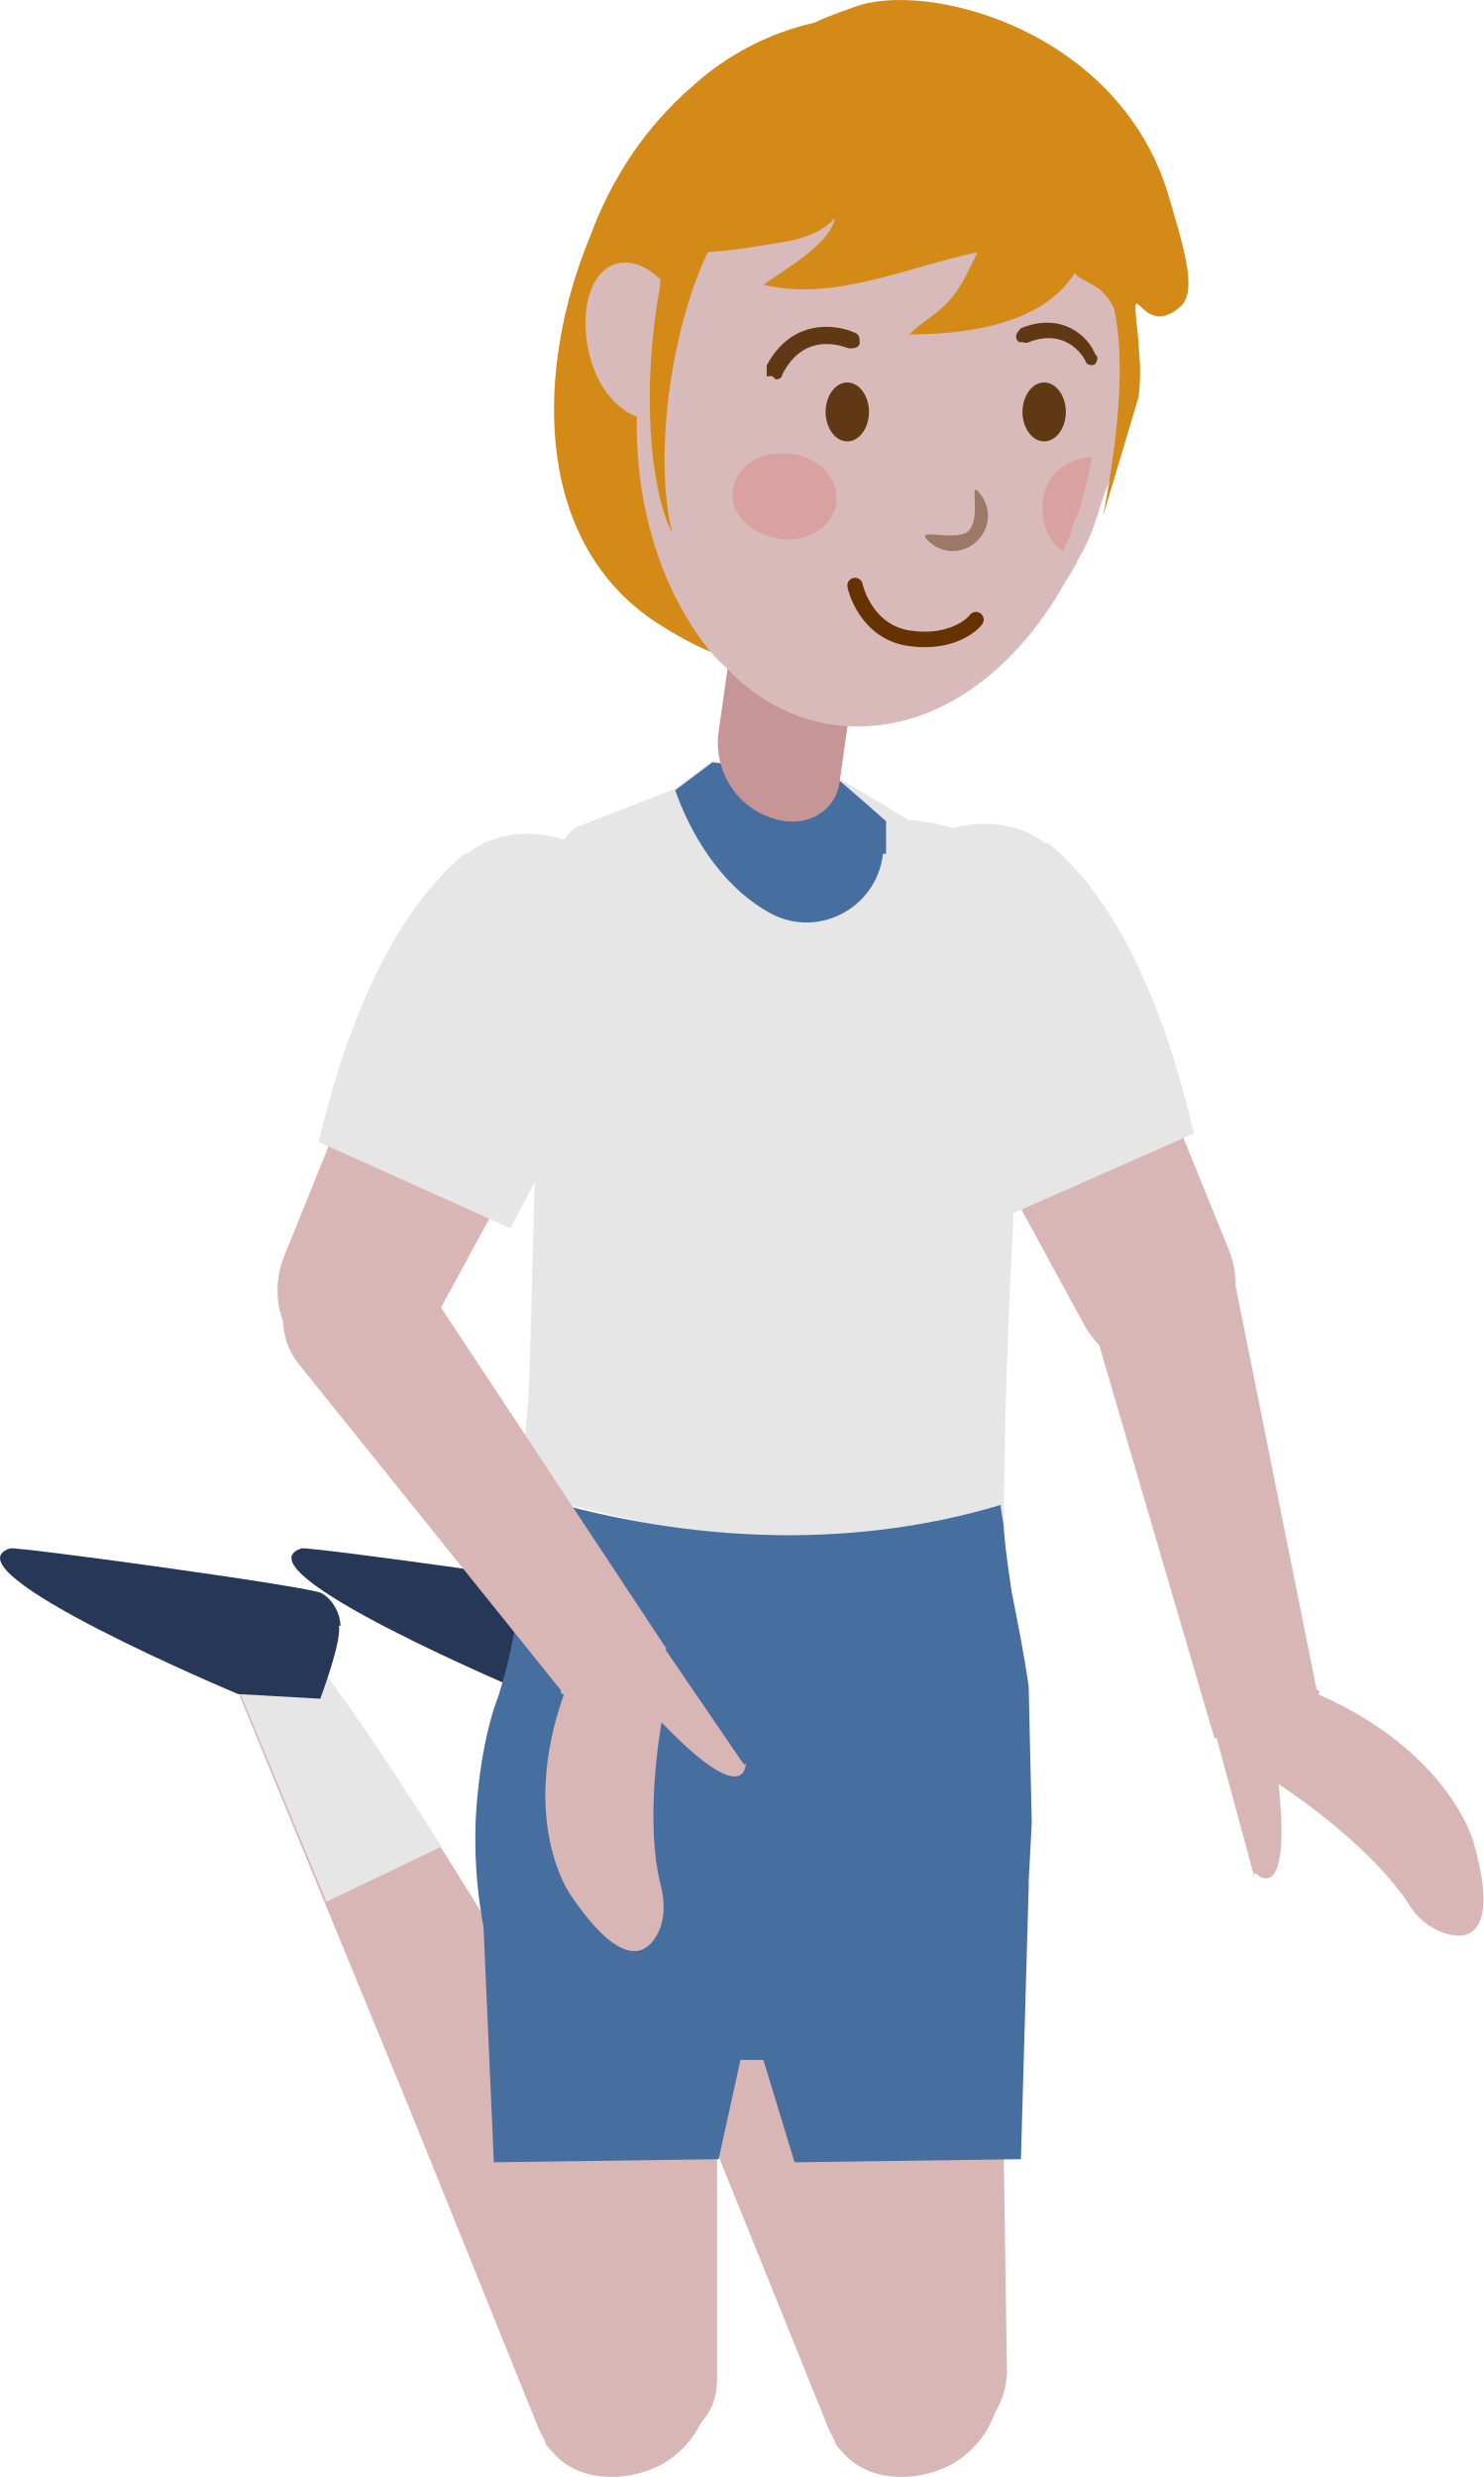
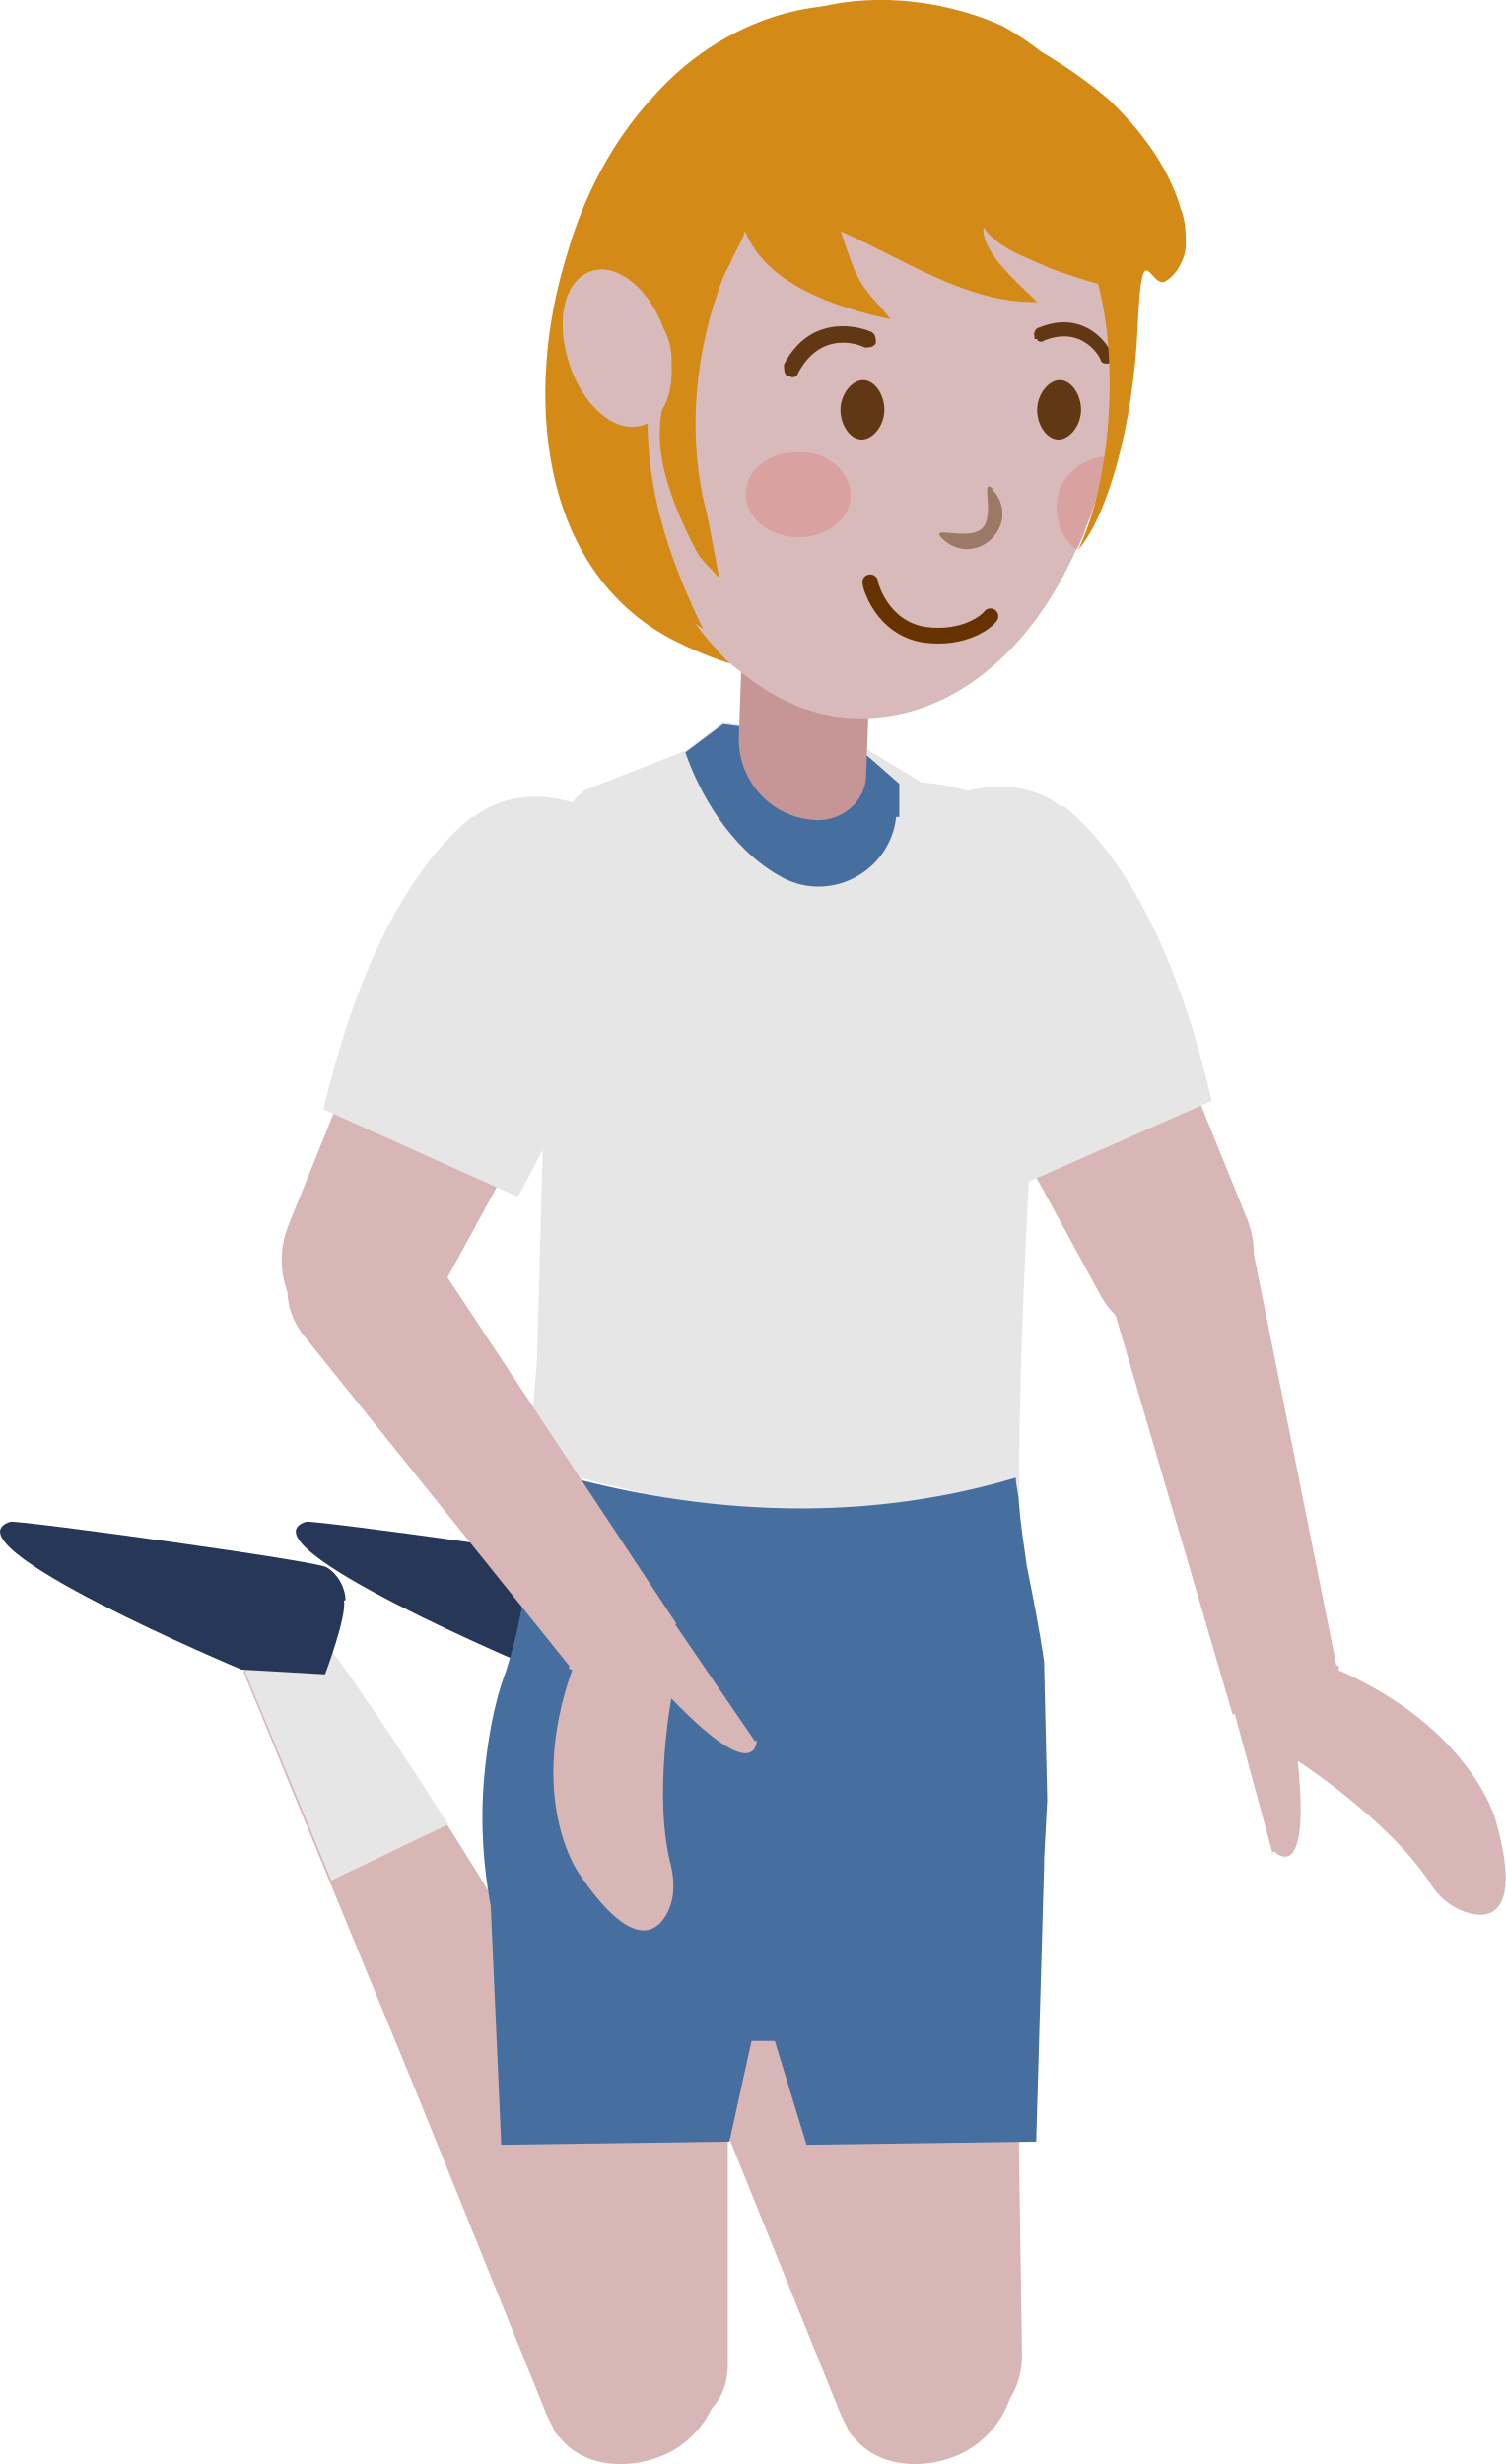
- <svg xmlns="http://www.w3.org/2000/svg" id="Layer_2" data-name="Layer 2" viewBox="0 0 95.7 159.77">
+ <svg xmlns="http://www.w3.org/2000/svg" id="Layer_2" data-name="Layer 2" viewBox="0 0 95.7 156.61">
  <defs>
    <style>
      .cls-1, .cls-2 {
        fill: #603813;
      }

      .cls-3 {
        fill: #273758;
      }

      .cls-4 {
        fill: #e6e6e6;
      }

      .cls-5 {
        fill: #c69696;
      }

      .cls-6 {
        fill: #d9a2a0;
      }

+       .cls-7, .cls-8, .cls-2 {
+         isolation: isolate;
+       }
+ 
      .cls-7, .cls-2 {
-         isolation: isolate;
        opacity: .5;
      }

-       .cls-7, .cls-8 {
+       .cls-7, .cls-9 {
        fill: #d9baba;
      }

-       .cls-9 {
+       .cls-10 {
        fill: #d9b6b6;
      }

-       .cls-10 {
+       .cls-11 {
        fill: #466e9f;
      }

-       .cls-11 {
+       .cls-12 {
        fill: none;
        stroke: #630;
        stroke-linecap: round;
        stroke-miterlimit: 10;
      }

-       .cls-12 {
+       .cls-13 {
        fill: #d38a17;
      }
    </style>
  </defs>
  <g id="Layer_1-2" data-name="Layer 1">
-     <g id="german-boy-right-kneeling">
-       <g>
-         <path class="cls-9" d="M54.36,131.07c-7-12.1-15.3-24.5-15.8-24.2l-4.4,2.5,11.1,27,8.2,20.3.4.8c0,.2.3.5.5.7,1.5,1.8,4.5,2.1,7,.8,2.5-1.4,3.7-4.3,2.8-6.6-.3-.5-.4-1.2-.6-1.8-1.3-4.7-5-12-9.4-19.4h0v-.2h.2v.1Z" />
-         <path class="cls-4" d="M47.16,119.07c-4.5-7.1-8.2-12.4-8.5-12.2l-4.4,2.5,5.5,13.3,7.5-3.6h-.1Z" />
-         <path class="cls-3" d="M40.76,104.87c0-.8-.5-1.7-1.2-2.1-.5-.4-19.5-3-20.1-2.9-4.4,1.4,14.7,9.4,14.7,9.4l5.3.3s1.4-3.7,1.2-4.7h.1Z" />
-         <path class="cls-9" d="M58.56,158.17c3.5,0,6.3-1.8,6.4-5.2l-.2-13.4.8-17.5v-.2c0-4.3-3.5-7.9-7.9-8.1-4.4,0-8.2,3.4-8.2,7.8l1.6,18.2,1.1,12.4c.3,3.3,3.1,5.9,6.3,5.9h.2l-.1.1Z" />
-         <path class="cls-10" d="M51.36,139.47l14.5-.2.5-17.5h0c0-4.3-4-8.2-8.4-8.4-4.4,0-12,3.9-12.1,8.4l5.4,17.7h.1Z" />
-       </g>
-       <g>
-         <path class="cls-9" d="M35.66,131.07c-7-12.1-15.3-24.5-15.8-24.2l-4.4,2.5,11.1,27,8.2,20.3.4.8c0,.2.3.5.5.7,1.5,1.8,4.5,2.1,7,.8,2.5-1.4,3.7-4.3,2.8-6.6-.3-.5-.4-1.2-.6-1.8-1.3-4.7-5-12-9.4-19.4h0v-.2h.2v.1Z" />
-         <path class="cls-4" d="M28.46,119.07c-4.5-7.1-8.2-12.4-8.5-12.2l-4.4,2.5,5.5,13.3,7.5-3.6h-.1Z" />
-         <path class="cls-3" d="M21.96,104.87c0-.8-.5-1.7-1.2-2.1-.5-.4-19.5-3-20.1-2.9-4.4,1.4,14.7,9.4,14.7,9.4l5.3.3s1.4-3.7,1.2-4.7h.1Z" />
-         <path class="cls-9" d="M40.16,157.77c3.5,0,6.1-1.1,6.1-4.4v-14.1l.8-17.5v-.2c0-4.3-3.5-7.9-7.9-8.1-4.4,0-8.2,3.4-8.2,7.8l1.6,18.2,1.1,13.7c.3,3.3,3,4.7,6.3,4.7h.2v-.1Z" />
-         <path class="cls-10" d="M31.86,139.47l14.5-.2,3.3-15-.4-3.1c0-4.3-5.6-7.5-10-7.7-4.4,0-8.2,3.4-8.2,7.8l.8,18.2h0Z" />
-       </g>
-       <path class="cls-4" d="M64.76,98.97c0-7.3.3-14.6.7-22l.5-8.2c.3-5.6,3.6-14.9-7.4-15.9-2.1-1.3-4.5-2.7-4.5-2.7l-8.1-1.1-2.4,1.8-6.4,2.5c-2.4,1.8-2.5,6.3-2.3,9.3l-.7,25.9c0,1.6-.5,5.9-.6,7.6.3,0,2.1.6,4.4,1.2,9.5,2.3,17.3,3.4,26.5,1.5h.3v.1Z" />
-       <path class="cls-10" d="M66.56,117.57l-.2-8.8c-.3-2.1-.7-4.1-1.1-6.1-.2-1.4-.4-2.7-.5-4,0-.5-.2-1.1-.2-1.6-10,3-20.8,2.4-31-.8v1.4c.3,4-.2,7.9-1.4,11.7-.8,2.1-1.2,4.6-1.4,6.9-.5,6.1,1.1,10.7,1.1,10.7h0l14.9,5.9h4.3l15-5.9" />
-       <g id="arm51">
-         <path class="cls-9" d="M23.56,80.24h0c1.52.1,2.71.91,3.58,2.12l15.85,23.98-6.52,3.04-17.16-21.35c-2.61-3.24,0-8.09,4.24-7.79h0Z" />
-         <path class="cls-9" d="M48,113.83l-5.32-7.79-6.52,3.04s0,.2.22.2c-2.93,8.3.43,12.95.43,12.95,3.15,4.65,4.78,3.95,5.54,2.63.54-.91.54-2.02.33-3.04-1.19-4.35,0-10.72,0-10.72,5.54,5.77,5.43,2.63,5.43,2.63h0l-.11.1Z" />
-         <path class="cls-9" d="M22.82,88.67h0c-3.51-.14-5.88-3.94-4.54-7.51l8.84-21.91c1.35-3.46,4.97-5.23,8.23-3.97h0c3.87,1.53,5.48,6.26,3.45,10.06l-11.29,20.72c-.92,1.74-2.78,2.83-4.68,2.71h0v-.1Z" />
-         <path class="cls-4" d="M30.04,55.02c-3,2.43-6.87,7.61-9.48,18.64l12.36,5.56s8.44-15.19,7.38-21.05c-.78-4.07-6.86-5.8-10.24-3.05h0v-.1Z" />
-       </g>
-       <g id="arm52">
-         <path class="cls-9" d="M70.59,79.23h0c-.94,1.17-1.11,2.62-.66,4.19l8.42,28.72,6.71-2.54-5.59-27.85c-.85-4.28-6.37-5.87-8.95-2.44l.07-.08h0Z" />
-         <path class="cls-9" d="M80.91,121.04l-2.58-9.51,6.71-2.54s.16.15.01.3c8.48,3.74,10,9.51,10,9.51,1.59,5.54-.05,6.36-1.58,5.97-1.07-.26-2.01-.98-2.58-1.94-2.66-4.06-8.41-7.76-8.41-7.76.86,8.21-1.51,5.74-1.51,5.74l-.15.16.08.07Z" />
-         <path class="cls-9" d="M74.75,88.21h0c3.62-.19,5.94-3.97,4.54-7.55l-8.95-22.05c-1.3-3.48-5-5.3-8.28-3.98h0c-3.89,1.48-5.47,6.3-3.39,10.12l11.32,20.79c1,1.76,2.75,2.76,4.75,2.68h0Z" />
-         <path class="cls-4" d="M67.58,54.34c3.06,2.48,6.87,7.71,9.44,18.77l-12.44,5.49s-8.53-15.32-7.4-21.06c.73-4.06,6.95-5.81,10.3-3.11h0l.11-.09Z" />
-       </g>
-       <path class="cls-10" d="M56.96,55.07c-.4,3.6-4.4,5.6-7.5,3.7-3.1-1.8-5-5.2-5.9-7.8l2.4-1.8,8.1,1.1s1.3,1.1,3.1,2.7v2.1h-.2,0Z" />
-       <g>
-         <path class="cls-12" d="M62.56,8.37c-.5-2.1-1.5-4-2.7-5.5.2-.2.3-.4.5-.6-.8-.5-1.8-.9-2.7-1-4.7-.7-9.6,1.2-13,4.3-3,2.6-5.2,5.9-6.6,9.7-3.4,8.2-3.9,19.5,4.3,24.9,2.2,1.4,5,2.9,7.5,2.6,2.7-.3,4.8-2.1,6.3-4.4,2.7-4.2,4.7-9.6,6.1-14.4,1.2-5,1.8-10.4.4-15.6h-.2.1Z" />
-         <path class="cls-5" d="M50.66,52.97h0c-2.8-.4-4.7-3-4.3-5.8l1.4-9.8,8.1,1.1-1.7,12c-.2,1.6-1.7,2.7-3.4,2.5h-.1Z" />
-         <path class="cls-8" d="M72.26,27.17c0,1-.2,2-.5,2.8,0,.6-.2,1.2-.5,1.8-.5,1.6-.9,3-1.7,4.3-.2.5-.5.9-.8,1.4-3.5,6.3-9,10-14.8,9.3-2.7-.3-5.3-1.7-7.2-3.8-.5-.4-.9-.9-1.3-1.4-3.4-4.5-5.1-11.1-4.1-18.2,1.6-11.9,9.6-20.7,18.1-19.6,1.2.2,2.4.5,3.6,1.1,6.4,3.2,10.4,12.4,9.1,22.5h0v-.2h.1Z" />
-         <path class="cls-7" d="M47.06,42.97h-.2c-.5-.5-.9-.9-1.3-1.5-3.4-4.5-5.1-11.1-4.1-18.1,1.6-11.9,9.6-20.7,18.1-19.6,1.2.2,2.4.5,3.6,1.1-7.3,4.3-20.7,16.5-16.2,38.3h0v-.2h.1Z" />
-         <g>
-           <path class="cls-1" d="M50.06,24.47s.4,0,.4-.3c1.5-3,4.2-1.7,4.3-1.7.3,0,.6,0,.7-.3,0-.3,0-.6-.3-.7-1.3-.6-4.1-.9-5.7,2.1v.7h.4c0,.1.2.2.2.2h0Z" />
-           <path class="cls-1" d="M65.96,22.07s.3.1.4,0c2.6-1,3.7,1.2,3.7,1.3s.4.3.6.1c0,0,.3-.4,0-.6-.4-1.1-2.1-2.8-4.8-1.7,0,0-.4.4-.3.6h0c0,.2.2.3.2.3h.2,0Z" />
-           <path class="cls-1" d="M53.26,26.57c0,1,.6,1.9,1.4,1.9s1.4-.9,1.4-1.9-.6-1.9-1.4-1.9-1.4.9-1.4,1.9Z" />
-           <path class="cls-1" d="M65.96,26.57c0,1,.6,1.9,1.4,1.9s1.4-.9,1.4-1.9-.6-1.9-1.4-1.9-1.4.9-1.4,1.9Z" />
-           <path class="cls-11" d="M55.16,37.77c0,.1.7,3,3.5,3.4,2.7.4,4.1-.9,4.3-1.2" />
-           <path class="cls-2" d="M63.06,31.67c.9.9.9,2.3,0,3.2s-2.3.9-3.2,0,1.7.1,2.6-.6c.9-.9,0-3.4.7-2.5h0l-.1-.1Z" />
-           <path class="cls-6" d="M70.46,29.47c-.4,1.7-.6,3.1-1.3,4.5,0,.6-.4,1-.6,1.6-.9-.6-1.4-1.8-1.3-3,0-1.7,1.4-3,3.1-3.1h.1Z" />
-           <path class="cls-6" d="M50.76,29.27c1.8,0,3.3,1.4,3.2,3s-1.7,2.7-3.5,2.5-3.3-1.4-3.2-3,1.7-2.7,3.5-2.5Z" />
+     <g class="cls-8">
+       <g id="Layer_1-3" data-name="Layer 1">
+         <g id="german-boy-right-kneeling">
+           <g>
+             <path class="cls-10" d="M54.36,127.92c-7-12.1-15.3-24.5-15.8-24.2l-4.4,2.5,11.1,27,8.2,20.3.4.8c0,.2.3.5.5.7,1.5,1.8,4.5,2.1,7,.8,2.5-1.4,3.7-4.3,2.8-6.6-.3-.5-.4-1.2-.6-1.8-1.3-4.7-5-12-9.4-19.4h0v-.2h.2v.1h0Z" />
+             <path class="cls-4" d="M47.16,115.92c-4.5-7.1-8.2-12.4-8.5-12.2l-4.4,2.5,5.5,13.3,7.5-3.6h-.1Z" />
+             <path class="cls-3" d="M40.76,101.72c0-.8-.5-1.7-1.2-2.1-.5-.4-19.5-3-20.1-2.9-4.4,1.4,14.7,9.4,14.7,9.4l5.3.3s1.4-3.7,1.2-4.7h.1Z" />
+             <path class="cls-10" d="M58.56,155.02c3.5,0,6.3-1.8,6.4-5.2l-.2-13.4.8-17.5v-.2c0-4.3-3.5-7.9-7.9-8.1-4.4,0-8.2,3.4-8.2,7.8l1.6,18.2,1.1,12.4c.3,3.3,3.1,5.9,6.3,5.9h.2l-.1.1h0Z" />
+             <path class="cls-11" d="M51.36,136.32l14.5-.2.5-17.5h0c0-4.3-4-8.2-8.4-8.4-4.4,0-12,3.9-12.1,8.4l5.4,17.7h.1Z" />
+           </g>
+           <g>
+             <path class="cls-10" d="M35.66,127.92c-7-12.1-15.3-24.5-15.8-24.2l-4.4,2.5,11.1,27,8.2,20.3.4.8c0,.2.3.5.5.7,1.5,1.8,4.5,2.1,7,.8,2.5-1.4,3.7-4.3,2.8-6.6-.3-.5-.4-1.2-.6-1.8-1.3-4.7-5-12-9.4-19.4h0v-.2h.2v.1h0Z" />
+             <path class="cls-4" d="M28.46,115.92c-4.5-7.1-8.2-12.4-8.5-12.2l-4.4,2.5,5.5,13.3,7.5-3.6h-.1Z" />
+             <path class="cls-3" d="M21.96,101.72c0-.8-.5-1.7-1.2-2.1-.5-.4-19.5-3-20.1-2.9-4.4,1.4,14.7,9.4,14.7,9.4l5.3.3s1.4-3.7,1.2-4.7h.1Z" />
+             <path class="cls-10" d="M40.16,154.62c3.5,0,6.1-1.1,6.1-4.4v-14.1l.8-17.5v-.2c0-4.3-3.5-7.9-7.9-8.1-4.4,0-8.2,3.4-8.2,7.8l1.6,18.2,1.1,13.7c.3,3.3,3,4.7,6.3,4.7h.2v-.1Z" />
+             <path class="cls-11" d="M31.86,136.32l14.5-.2,3.3-15-.4-3.1c0-4.3-5.6-7.5-10-7.7-4.4,0-8.2,3.4-8.2,7.8l.8,18.2h0Z" />
+           </g>
+           <path class="cls-4" d="M64.76,95.82c0-7.3.3-14.6.7-22l.5-8.2c.3-5.6,3.6-14.9-7.4-15.9-2.1-1.3-4.5-2.7-4.5-2.7l-8.1-1.1-2.4,1.8-6.4,2.5c-2.4,1.8-2.5,6.3-2.3,9.3l-.7,25.9c0,1.6-.5,5.9-.6,7.6.3,0,2.1.6,4.4,1.2,9.5,2.3,17.3,3.4,26.5,1.5h.3v.1h0Z" />
+           <path class="cls-11" d="M66.56,114.42l-.2-8.8c-.3-2.1-.7-4.1-1.1-6.1-.2-1.4-.4-2.7-.5-4,0-.5-.2-1.1-.2-1.6-10,3-20.8,2.4-31-.8v1.4c.3,4-.2,7.9-1.4,11.7-.8,2.1-1.2,4.6-1.4,6.9-.5,6.1,1.1,10.7,1.1,10.7h0l14.9,5.9h4.3l15-5.9" />
+           <g id="arm511">
+             <path class="cls-10" d="M23.56,77.1h0c1.52.1,2.71.91,3.58,2.12l15.85,23.98-6.52,3.04-17.16-21.35c-2.61-3.24,0-8.09,4.24-7.79h0Z" />
+             <path class="cls-10" d="M47.99,110.68l-5.32-7.79-6.52,3.04s0,.2.22.2c-2.93,8.3.43,12.95.43,12.95,3.15,4.65,4.78,3.95,5.54,2.63.54-.91.54-2.02.33-3.04-1.19-4.35,0-10.72,0-10.72,5.54,5.77,5.43,2.63,5.43,2.63h0l-.11.1h0Z" />
+             <path class="cls-10" d="M22.82,85.52h0c-3.51-.14-5.88-3.94-4.54-7.51l8.84-21.91c1.35-3.46,4.97-5.23,8.23-3.97h0c3.87,1.53,5.48,6.26,3.45,10.06l-11.29,20.72c-.92,1.74-2.78,2.83-4.68,2.71h0v-.1h-.01Z" />
+             <path class="cls-4" d="M30.04,51.87c-3,2.43-6.87,7.61-9.48,18.64l12.36,5.56s8.44-15.19,7.38-21.05c-.78-4.07-6.86-5.8-10.24-3.05h0v-.1h-.02Z" />
+           </g>
+           <g id="arm521">
+             <path class="cls-10" d="M70.59,76.08h0c-.94,1.17-1.11,2.62-.66,4.19l8.42,28.72,6.71-2.54-5.59-27.85c-.85-4.28-6.37-5.87-8.95-2.44l.07-.08h0Z" />
+             <path class="cls-10" d="M80.91,117.89l-2.58-9.51,6.71-2.54s.16.15.01.3c8.48,3.74,10,9.51,10,9.51,1.59,5.54-.05,6.36-1.58,5.97-1.07-.26-2.01-.98-2.58-1.94-2.66-4.06-8.41-7.76-8.41-7.76.86,8.21-1.51,5.74-1.51,5.74l-.15.16.08.07h.01Z" />
+             <path class="cls-10" d="M74.74,85.06h0c3.62-.19,5.94-3.97,4.54-7.55l-8.95-22.05c-1.3-3.48-5-5.3-8.28-3.98h0c-3.89,1.48-5.47,6.3-3.39,10.12l11.32,20.79c1,1.76,2.75,2.76,4.75,2.68h.01Z" />
+             <path class="cls-4" d="M67.58,51.2c3.06,2.48,6.87,7.71,9.44,18.77l-12.44,5.49s-8.53-15.32-7.4-21.06c.73-4.06,6.95-5.81,10.3-3.11h0l.11-.09h-.01Z" />
+           </g>
+           <path class="cls-11" d="M56.96,51.92c-.4,3.6-4.4,5.6-7.5,3.7-3.1-1.8-5-5.2-5.9-7.8l2.4-1.8,8.1,1.1s1.3,1.1,3.1,2.7v2.1h-.2Z" />
+           <g>
+             <path class="cls-13" d="M59.9,6.9c-.72-1.98-1.89-3.87-3.33-5.21.18-.18.27-.45.45-.63-.81-.36-1.89-.72-2.79-.72-4.76-.18-9.44,2.16-12.58,5.66-2.7,2.88-4.58,6.47-5.66,10.34-2.61,8.45-1.89,19.87,6.83,24.36,2.34,1.17,5.3,2.34,7.82,1.8,2.61-.54,4.58-2.61,5.84-5.03,2.34-4.49,3.78-10.07,4.58-15.01.72-5.12.72-10.61-1.17-15.55h0Z" />
+             <path class="cls-5" d="M51.9,52.12h0c-2.88-.09-5.03-2.52-4.94-5.3l.36-9.98,8.18.27-.45,12.14c0,1.62-1.44,2.88-3.06,2.88h-.09Z" />
+             <path class="cls-9" d="M70.77,24.16c0,.99,0,1.98-.18,2.88,0,.63-.09,1.26-.27,1.8-.36,1.62-.63,3.06-1.26,4.49-.18.54-.36.99-.63,1.53-2.88,6.56-8,10.88-13.84,10.79-2.79,0-5.39-1.17-7.64-3.06-.54-.36-.99-.81-1.44-1.35-3.78-4.13-6.2-10.52-5.93-17.8.36-12.05,7.46-21.57,16.09-21.39,1.26,0,2.52.27,3.69.72,6.74,2.52,11.6,11.24,11.33,21.48h.09s0-.09,0-.09Z" />
+             <g>
+               <path class="cls-1" d="M50.28,23.98c.18,0,.36,0,.45-.27,1.53-2.88,4.13-1.71,4.22-1.62.27,0,.54,0,.72-.27,0-.27,0-.54-.27-.72-1.26-.54-4.05-.9-5.57,2.07,0,.27,0,.54.18.72h.27v.09Z" />
+               <path class="cls-1" d="M65.92,21.64s.27.18.45,0c2.52-.99,3.6,1.17,3.6,1.26,0,.18.36.27.54.18.18,0,.27-.36.18-.54-.45-1.08-2.07-2.79-4.67-1.71-.18,0-.36.36-.27.54v.18h.18v.09h0Z" />
+               <path class="cls-1" d="M53.42,26.05c0,.99.63,1.89,1.35,1.89s1.44-.9,1.44-1.89-.63-1.89-1.35-1.89-1.44.9-1.44,1.89Z" />
+               <path class="cls-1" d="M65.92,26.05c0,.99.63,1.89,1.35,1.89s1.44-.9,1.44-1.89-.63-1.89-1.35-1.89-1.44.9-1.44,1.89Z" />
+               <path class="cls-12" d="M55.31,37.01c0,.18.72,2.88,3.42,3.33,2.61.36,4.05-.9,4.22-1.17" />
+               <path class="cls-2" d="M63.04,31.08c.9.9.9,2.25,0,3.15s-2.25.9-3.15,0,1.62.18,2.52-.63c.9-.9-.18-3.33.72-2.52h-.09,0Z" />
+               <path class="cls-6" d="M70.32,28.92c-.36,1.62-.63,3.06-1.26,4.49-.18.54-.36.99-.63,1.53-.9-.63-1.35-1.8-1.26-2.88,0-1.62,1.44-2.88,3.06-3.06h.09v-.09Z" />
+               <path class="cls-6" d="M50.91,28.74c1.8,0,3.24,1.35,3.15,2.88s-1.71,2.61-3.51,2.52-3.24-1.35-3.15-2.88,1.71-2.61,3.51-2.52Z" />
+             </g>
+             <path class="cls-7" d="M47.31,42.5h-.18c-.54-.36-.99-.81-1.44-1.35-3.78-4.13-6.2-10.52-5.93-17.71.36-12.05,7.46-21.57,16.09-21.39,1.26,0,2.52.27,3.69.72-6.83,5.03-18.97,18.61-12.23,39.82h0v-.09h0Z" />
+             <g>
+               <path class="cls-13" d="M40.93,25.15l-2.25-4.94-2.25,3.6.9,10.79,7.37,5.39c-4.05-8.18-3.42-12.58-3.6-14.38v-.54h-.18v.09Z" />
+               <path class="cls-13" d="M75,13.1c-.81-2.61-2.52-4.85-4.49-6.74-1.35-1.17-2.79-2.16-4.31-3.06-.81-.63-1.62-1.17-2.43-1.62-3.6-1.71-14.47-4.58-21.39,6.02-2.88,4.22-3.33,6.83-3.6,11.87,0,0,3.06-.18,3.69,1.98,1.17,3.6-2.97,4.49,1.89,13.66.36.54.9.99,1.35,1.53,0,0-.54-2.97-.81-4.22-1.17-4.4-.81-9.53.72-13.93.18-.63.45-1.26.81-1.89.09-.36.99-1.8.9-2.07,1.35,3.51,5.93,4.94,9.26,5.66-.63-.9-1.44-1.53-1.98-2.52s-.81-2.07-1.17-3.06c3.96,1.71,8,4.58,12.49,4.49-.99-.99-3.6-3.15-3.42-4.76.9,1.35,2.7,1.89,4.22,2.61.99.36,2.07.72,3.06.99,1.35,5.03.81,12.58-1.26,16.9,1.89-2.16,3.51-8,3.78-14.2s.81-2.25,1.8-2.88h0c.72-.45,1.17-1.35,1.26-2.16,0-.81,0-1.71-.36-2.52h0v-.09h0Z" />
+             </g>
+             <g>
+               <path class="cls-9" d="M42.28,21.19c.9,2.7.27,5.3-1.44,5.84s-3.78-1.17-4.67-3.96-.27-5.3,1.44-5.84c1.62-.54,3.78,1.17,4.67,3.96Z" />
+               <path class="cls-7" d="M42.28,21.19c.9,2.7.27,5.3-1.44,5.84s-3.78-1.17-4.67-3.96-.27-5.3,1.44-5.84c1.62-.54,3.78,1.17,4.67,3.96Z" />
+             </g>
+           </g>
        </g>
-         <g>
-           <path class="cls-8" d="M44.26,21.37c.6,2.7-.3,5.3-2,5.6s-3.7-1.5-4.3-4.4.3-5.3,2-5.6,3.7,1.5,4.3,4.4Z" />
-           <path class="cls-7" d="M44.26,21.37c.6,2.7-.3,5.3-2,5.6s-3.7-1.5-4.3-4.4.3-5.3,2-5.6,3.7,1.5,4.3,4.4Z" />
-         </g>
-         <path class="cls-12" d="M71.16,33.27c.9-4.6,1.5-9.9.7-13.4-.5-.9-.2-.4-.8-1.1-.5-.5-1.8-.9-1.7-1.2-2.1,3.4-7.1,4-10.7,4,.8-.8,1.8-1.3,2.6-2.2s1.3-2.1,1.8-3.1c-4.4.9-9.2,3.2-13.8,2.1,1.2-.9,4.3-2.6,4.6-4.3-1.3,1.4-3.2,1.5-4.9,1.8-1.1.2-2.2.3-3.3.4-2.4,5-3.5,13.2-2.3,18.1-1.4-2.7-2-9.2-.8-15.8.2-1.4-.3-2.5-1.2-3.4h0c-.7-.6-.8-1.6-.8-2.5.2-.8.4-1.8.8-2.6h-.2c1.4-2.6,3.6-4.6,6-6.1,1.6-.9,3.4-1.7,5-2.3.9-.5,1.8-.8,2.9-1.2,4.6-1.8,17.3,1.4,20.4,12.4.9,3.1,1.8,5.9.7,6.9-2.7,2.4-3.3-3.2-2.7,2.4,0,.9.2,1.3,0,3.4" />
      </g>
    </g>
  </g>
</svg>
